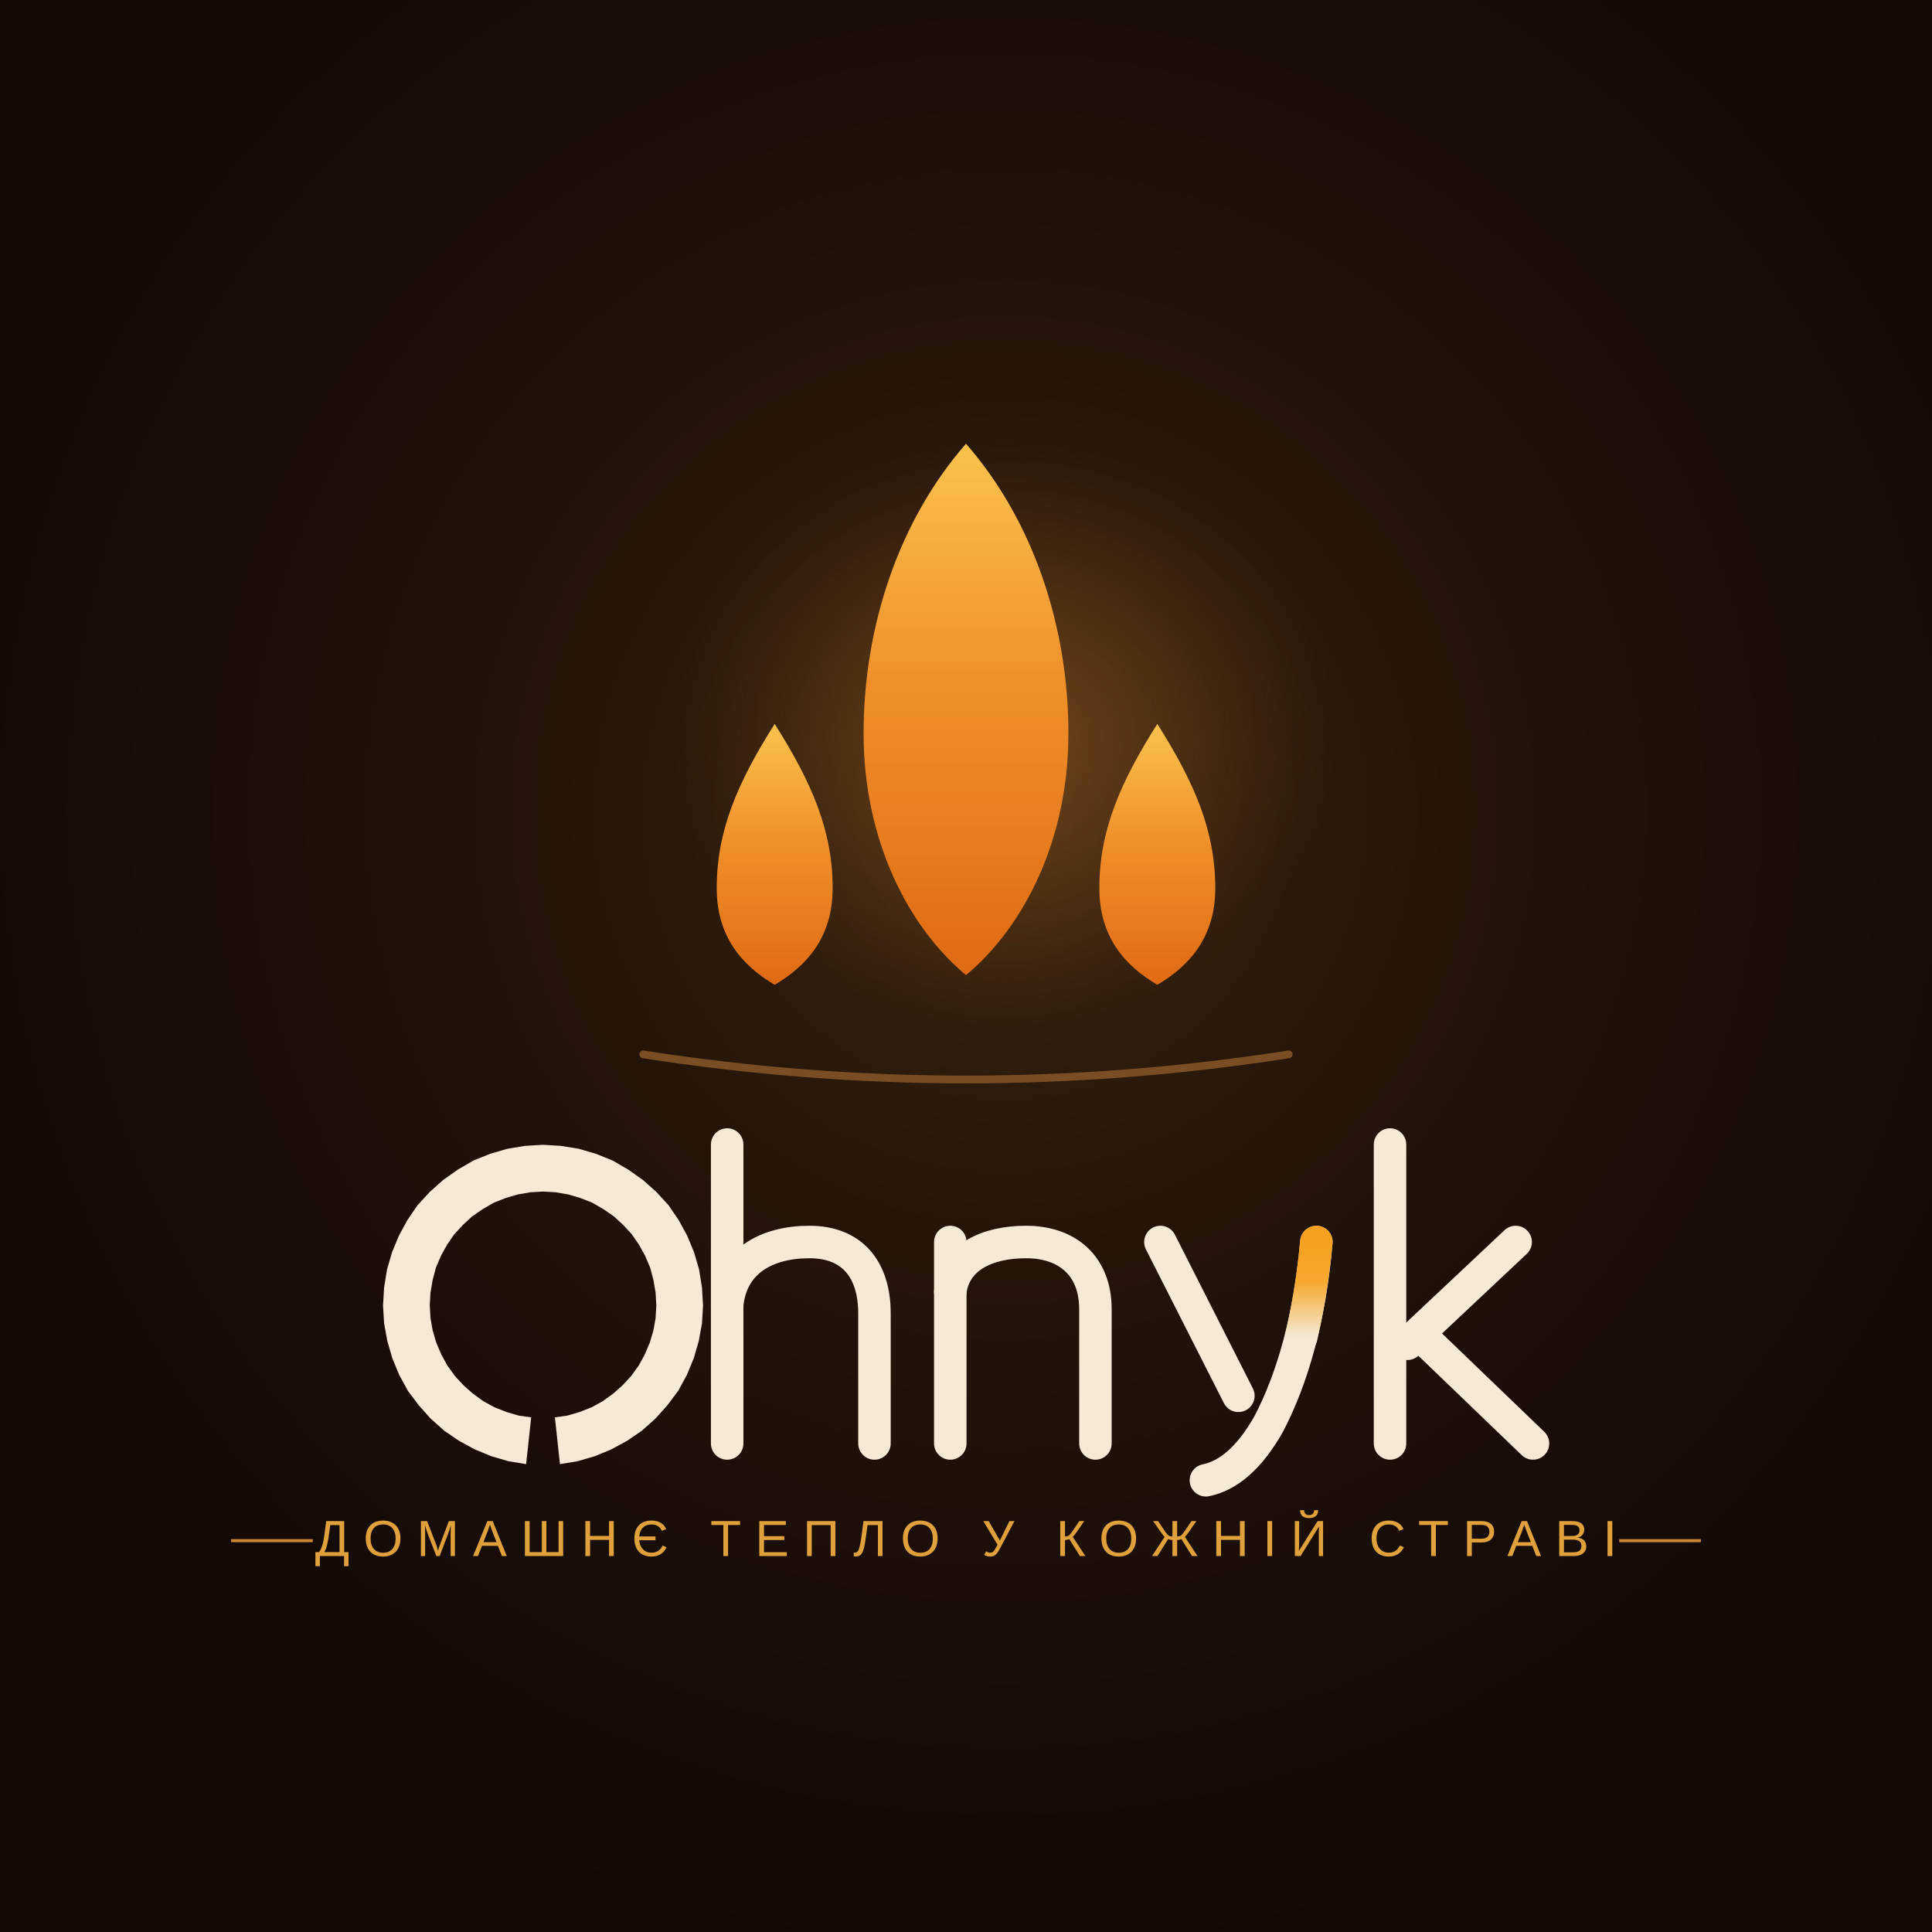
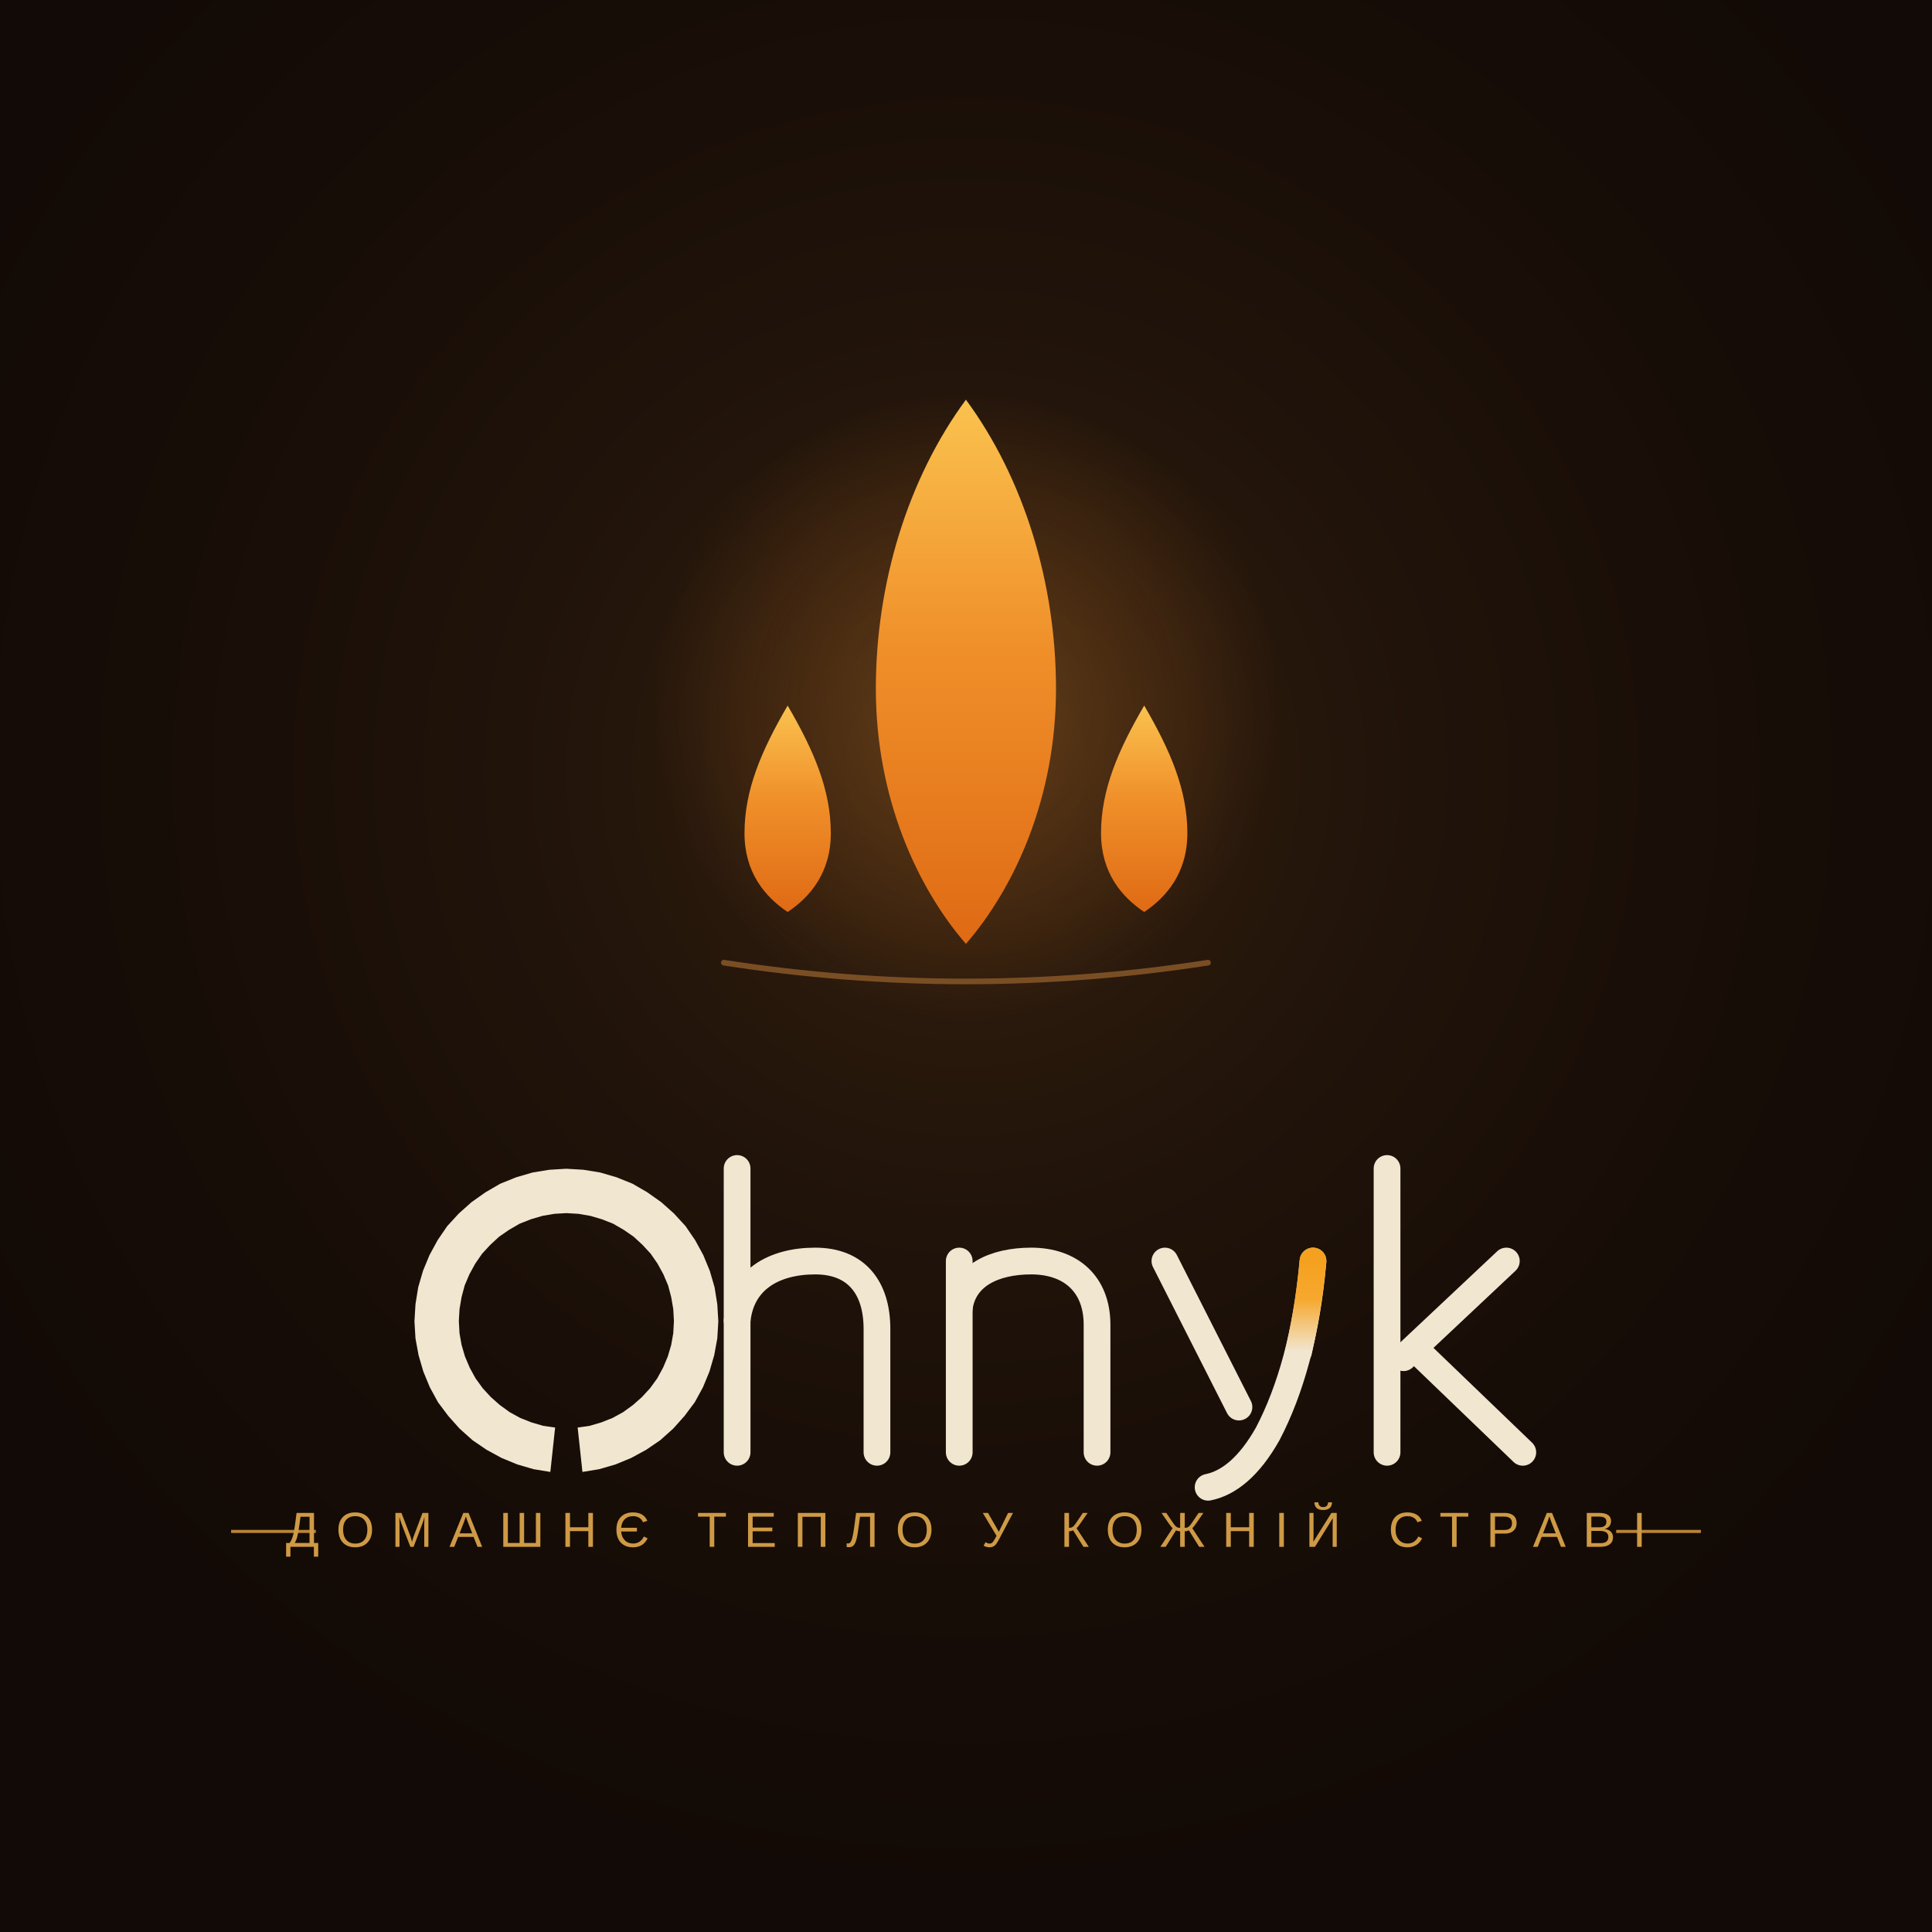
<svg xmlns="http://www.w3.org/2000/svg" viewBox="0 0 1254 1254" width="1254" height="1254" role="img" aria-label="Ohnyk — домашнє тепло у кожній страві">
  <defs>
-     <radialGradient id="bg" cx="52%" cy="42%" r="60%">
-       <stop offset="0%" stop-color="#3a2410" />
-       <stop offset="38%" stop-color="#241408" />
-       <stop offset="72%" stop-color="#180d07" />
-       <stop offset="100%" stop-color="#130a06" />
+     <radialGradient id="bg" cx="50%" cy="40%" r="58%">
+       <stop offset="0%" stop-color="#35200e" />
+       <stop offset="40%" stop-color="#20130a" />
+       <stop offset="72%" stop-color="#170d07" />
+       <stop offset="100%" stop-color="#120a06" />
    </radialGradient>
-     <radialGradient id="glow" cx="50%" cy="50%" r="50%">
-       <stop offset="0%" stop-color="#F49630" stop-opacity="0.30" />
-       <stop offset="42%" stop-color="#F49630" stop-opacity="0.10" />
-       <stop offset="66%" stop-color="#F49630" stop-opacity="0" />
+     <radialGradient id="glow" cx="50%" cy="48%" r="50%">
+       <stop offset="0%" stop-color="#F6A03C" stop-opacity="0.26" />
+       <stop offset="46%" stop-color="#F08C2D" stop-opacity="0.10" />
+       <stop offset="68%" stop-color="#F08C2D" stop-opacity="0" />
    </radialGradient>
    <linearGradient id="fg" x1="50%" y1="0%" x2="50%" y2="100%">
      <stop offset="0%" stop-color="#FAC24E" />
      <stop offset="45%" stop-color="#F0902A" />
      <stop offset="100%" stop-color="#DF6A14" />
    </linearGradient>
    <linearGradient id="acc" x1="0" y1="0" x2="0" y2="1">
      <stop offset="0%" stop-color="#F5A11F" />
      <stop offset="42%" stop-color="#F6A82E" />
-       <stop offset="100%" stop-color="#f5ead6" />
+       <stop offset="100%" stop-color="#f1e6d0" />
    </linearGradient>
  </defs>
  <rect width="1254" height="1254" fill="url(#bg)" />
-   <ellipse cx="652" cy="477" rx="326" ry="288" fill="url(#glow)" />
-   <g transform="translate(407.5 288) scale(1.2543)">
+   <ellipse cx="627" cy="470" rx="300" ry="300" fill="url(#glow)" />
+   <g transform="translate(413.8 257) scale(1.218)">
    <g fill="url(#fg)">
-       <path d="M76 145 C95 175 106 200 106 230 C106 255 93 270 76 280 C59 270 46 255 46 230 C46 200 57 175 76 145 Z" />
-       <path d="M274 145 C293 175 304 200 304 230 C304 255 291 270 274 280 C257 270 244 255 244 230 C244 200 255 175 274 145 Z" />
-       <path d="M175 0 C210 40 228 95 228 150 C228 205 205 250 175 275 C145 250 122 205 122 150 C122 95 140 40 175 0 Z" />
+       <path d="M80 165 C94 189 103 210 103 233 C103 254 92 267 80 275 C68 267 57 254 57 233 C57 210 66 189 80 165 Z" />
+       <path d="M270 165 C284 189 293 210 293 233 C293 254 282 267 270 275 C258 267 247 254 247 233 C247 210 256 189 270 165 Z" />
+       <path d="M175 2 C206 44 223 100 223 156 C223 214 201 262 175 292 C149 262 127 214 127 156 C127 100 144 44 175 2 Z" />
    </g>
-     <path d="M8 316 Q175 342 342 316" fill="none" stroke="#7a4e24" stroke-width="4" stroke-linecap="round" />
+     <path d="M46 302 Q175 322 304 302" fill="none" stroke="#7a4e24" stroke-width="3" stroke-linecap="round" />
  </g>
-   <g transform="translate(218.9 726) scale(1.406)">
-     <path transform="translate(12 3) scale(1.66)" d="M 46.0 87.8 L 45.3 94.3 L 40.4 93.5 L 35.6 92.1 L 31.0 90.2 L 26.6 87.8 L 22.5 85.0 L 18.7 81.6 L 15.4 77.9 L 12.4 73.9 L 10.0 69.5 L 8.1 64.9 L 6.7 60.1 L 5.8 55.2 L 5.5 50.2 L 5.8 45.2 L 6.6 40.2 L 8.0 35.4 L 9.9 30.8 L 12.3 26.4 L 15.1 22.3 L 18.5 18.6 L 22.2 15.3 L 26.3 12.4 L 30.6 9.9 L 35.3 8.0 L 40.1 6.6 L 45.0 5.8 L 50.0 5.5 L 55.0 5.8 L 59.9 6.6 L 64.7 8.0 L 69.4 9.9 L 73.7 12.4 L 77.8 15.3 L 81.5 18.6 L 84.9 22.3 L 87.7 26.4 L 90.1 30.8 L 92.0 35.4 L 93.4 40.2 L 94.2 45.2 L 94.5 50.2 L 94.2 55.2 L 93.3 60.1 L 91.9 64.9 L 90.0 69.5 L 87.6 73.9 L 84.6 77.9 L 81.3 81.6 L 77.5 85.0 L 73.4 87.8 L 69.0 90.2 L 64.4 92.1 L 59.6 93.5 L 54.7 94.3 L 54.0 87.8 L 53.3 81.3 L 56.8 80.8 L 60.2 79.8 L 63.5 78.5 L 66.6 76.8 L 69.5 74.7 L 72.1 72.4 L 74.5 69.8 L 76.6 66.9 L 78.3 63.8 L 79.7 60.5 L 80.7 57.1 L 81.3 53.7 L 81.5 50.1 L 81.3 46.6 L 80.7 43.1 L 79.8 39.7 L 78.4 36.4 L 76.7 33.3 L 74.7 30.4 L 72.3 27.8 L 69.7 25.4 L 66.8 23.4 L 63.7 21.6 L 60.4 20.3 L 57.0 19.3 L 53.5 18.7 L 50.0 18.5 L 46.5 18.7 L 43.0 19.3 L 39.6 20.3 L 36.3 21.6 L 33.2 23.4 L 30.3 25.4 L 27.7 27.8 L 25.3 30.4 L 23.3 33.3 L 21.6 36.4 L 20.2 39.7 L 19.3 43.1 L 18.7 46.6 L 18.5 50.1 L 18.7 53.7 L 19.3 57.1 L 20.3 60.5 L 21.7 63.8 L 23.4 66.9 L 25.5 69.8 L 27.9 72.4 L 30.5 74.7 L 33.4 76.8 L 36.5 78.5 L 39.8 79.8 L 43.2 80.8 L 46.7 81.3 Z" fill="#f5ead6" />
-     <g fill="none" stroke="#f5ead6" stroke-width="15" stroke-linecap="round" stroke-linejoin="round">
-       <path d="M180 12 L180 150" />
-       <path d="M180 86 C182 66 198 57 218 57 C238 57 248 70 248 90 L248 150" />
-       <path d="M283 57 L283 150" />
-       <path d="M283 80 C285 64 300 57 318 57 C337 57 350 68 350 88 L350 150" />
-       <path d="M380 57 L416 128" />
-       <path d="M452 57 C449 92 441 120 430 141 C421 157 411 165 401 167" />
-       <path d="M486 12 L486 150" />
-       <path d="M544 57 L494 104" />
-       <path d="M500 100 L552 150" />
+   <g transform="translate(240.8 742.4) scale(1.335)">
+     <path transform="translate(12 3) scale(1.66)" d="M 46.0 87.8 L 45.3 94.3 L 40.4 93.5 L 35.6 92.1 L 31.0 90.2 L 26.6 87.8 L 22.5 85.0 L 18.7 81.6 L 15.4 77.9 L 12.4 73.9 L 10.0 69.5 L 8.1 64.9 L 6.7 60.1 L 5.8 55.2 L 5.5 50.2 L 5.8 45.2 L 6.6 40.2 L 8.0 35.4 L 9.9 30.8 L 12.3 26.4 L 15.1 22.3 L 18.5 18.6 L 22.2 15.3 L 26.3 12.4 L 30.6 9.9 L 35.3 8.0 L 40.1 6.6 L 45.0 5.8 L 50.0 5.5 L 55.0 5.8 L 59.9 6.6 L 64.7 8.0 L 69.4 9.9 L 73.7 12.4 L 77.8 15.3 L 81.5 18.6 L 84.9 22.3 L 87.7 26.4 L 90.1 30.8 L 92.0 35.4 L 93.4 40.2 L 94.2 45.2 L 94.5 50.2 L 94.2 55.2 L 93.3 60.1 L 91.9 64.9 L 90.0 69.5 L 87.6 73.9 L 84.6 77.9 L 81.3 81.6 L 77.5 85.0 L 73.4 87.8 L 69.0 90.2 L 64.4 92.1 L 59.6 93.5 L 54.7 94.3 L 54.0 87.8 L 53.3 81.3 L 56.8 80.8 L 60.2 79.8 L 63.5 78.5 L 66.6 76.8 L 69.5 74.7 L 72.1 72.4 L 74.5 69.8 L 76.6 66.9 L 78.3 63.8 L 79.7 60.5 L 80.7 57.1 L 81.3 53.7 L 81.5 50.1 L 81.3 46.6 L 80.7 43.1 L 79.8 39.7 L 78.4 36.4 L 76.7 33.3 L 74.7 30.4 L 72.3 27.8 L 69.7 25.4 L 66.8 23.4 L 63.7 21.6 L 60.4 20.3 L 57.0 19.3 L 53.5 18.7 L 50.0 18.5 L 46.5 18.7 L 43.0 19.3 L 39.6 20.3 L 36.3 21.6 L 33.2 23.4 L 30.3 25.4 L 27.7 27.8 L 25.3 30.4 L 23.3 33.3 L 21.6 36.4 L 20.2 39.7 L 19.3 43.1 L 18.7 46.6 L 18.5 50.1 L 18.7 53.7 L 19.3 57.1 L 20.3 60.5 L 21.7 63.8 L 23.4 66.9 L 25.5 69.8 L 27.9 72.4 L 30.5 74.7 L 33.4 76.8 L 36.5 78.5 L 39.8 79.8 L 43.2 80.8 L 46.7 81.3 Z" fill="#f1e6d0" />
+     <g fill="none" stroke="#f1e6d0" stroke-width="13" stroke-linecap="round" stroke-linejoin="round">
+       <path d="M178 12 L178 150" />
+       <path d="M178 86 C180 66 196 57 216 57 C236 57 246 70 246 90 L246 150" />
+       <path d="M286 57 L286 150" />
+       <path d="M286 80 C288 64 303 57 321 57 C340 57 353 68 353 88 L353 150" />
+       <path d="M386 57 L422 128" />
+       <path d="M458 57 C455 92 447 120 436 141 C427 157 417 165 407 167" />
+       <path d="M494 12 L494 150" />
+       <path d="M552 57 L502 104" />
+       <path d="M508 100 L560 150" />
    </g>
-     <path d="M452 57 C450 78 447 92 445 101" fill="none" stroke="url(#acc)" stroke-width="15" stroke-linecap="round" />
+     <path d="M458 57 C456 78 453 92 451 101" fill="none" stroke="url(#acc)" stroke-width="13" stroke-linecap="round" />
  </g>
-   <line x1="150" y1="1000" x2="203" y2="1000" stroke="#c9862f" stroke-width="2" />
-   <line x1="1051" y1="1000" x2="1104" y2="1000" stroke="#c9862f" stroke-width="2" />
-   <text x="627" y="1010" text-anchor="middle" font-family="Arial, sans-serif" font-size="33" letter-spacing="9" fill="#e0a03c">ДОМАШНЄ ТЕПЛО У КОЖНІЙ СТРАВІ</text>
+   <line x1="150" y1="994" x2="205" y2="994" stroke="#b98536" stroke-width="2" />
+   <line x1="1049" y1="994" x2="1104" y2="994" stroke="#b98536" stroke-width="2" />
+   <text x="627" y="1004" text-anchor="middle" font-family="Arial, sans-serif" font-size="32" letter-spacing="11" fill="#cf9a45">ДОМАШНЄ ТЕПЛО У КОЖНІЙ СТРАВІ</text>
</svg>
